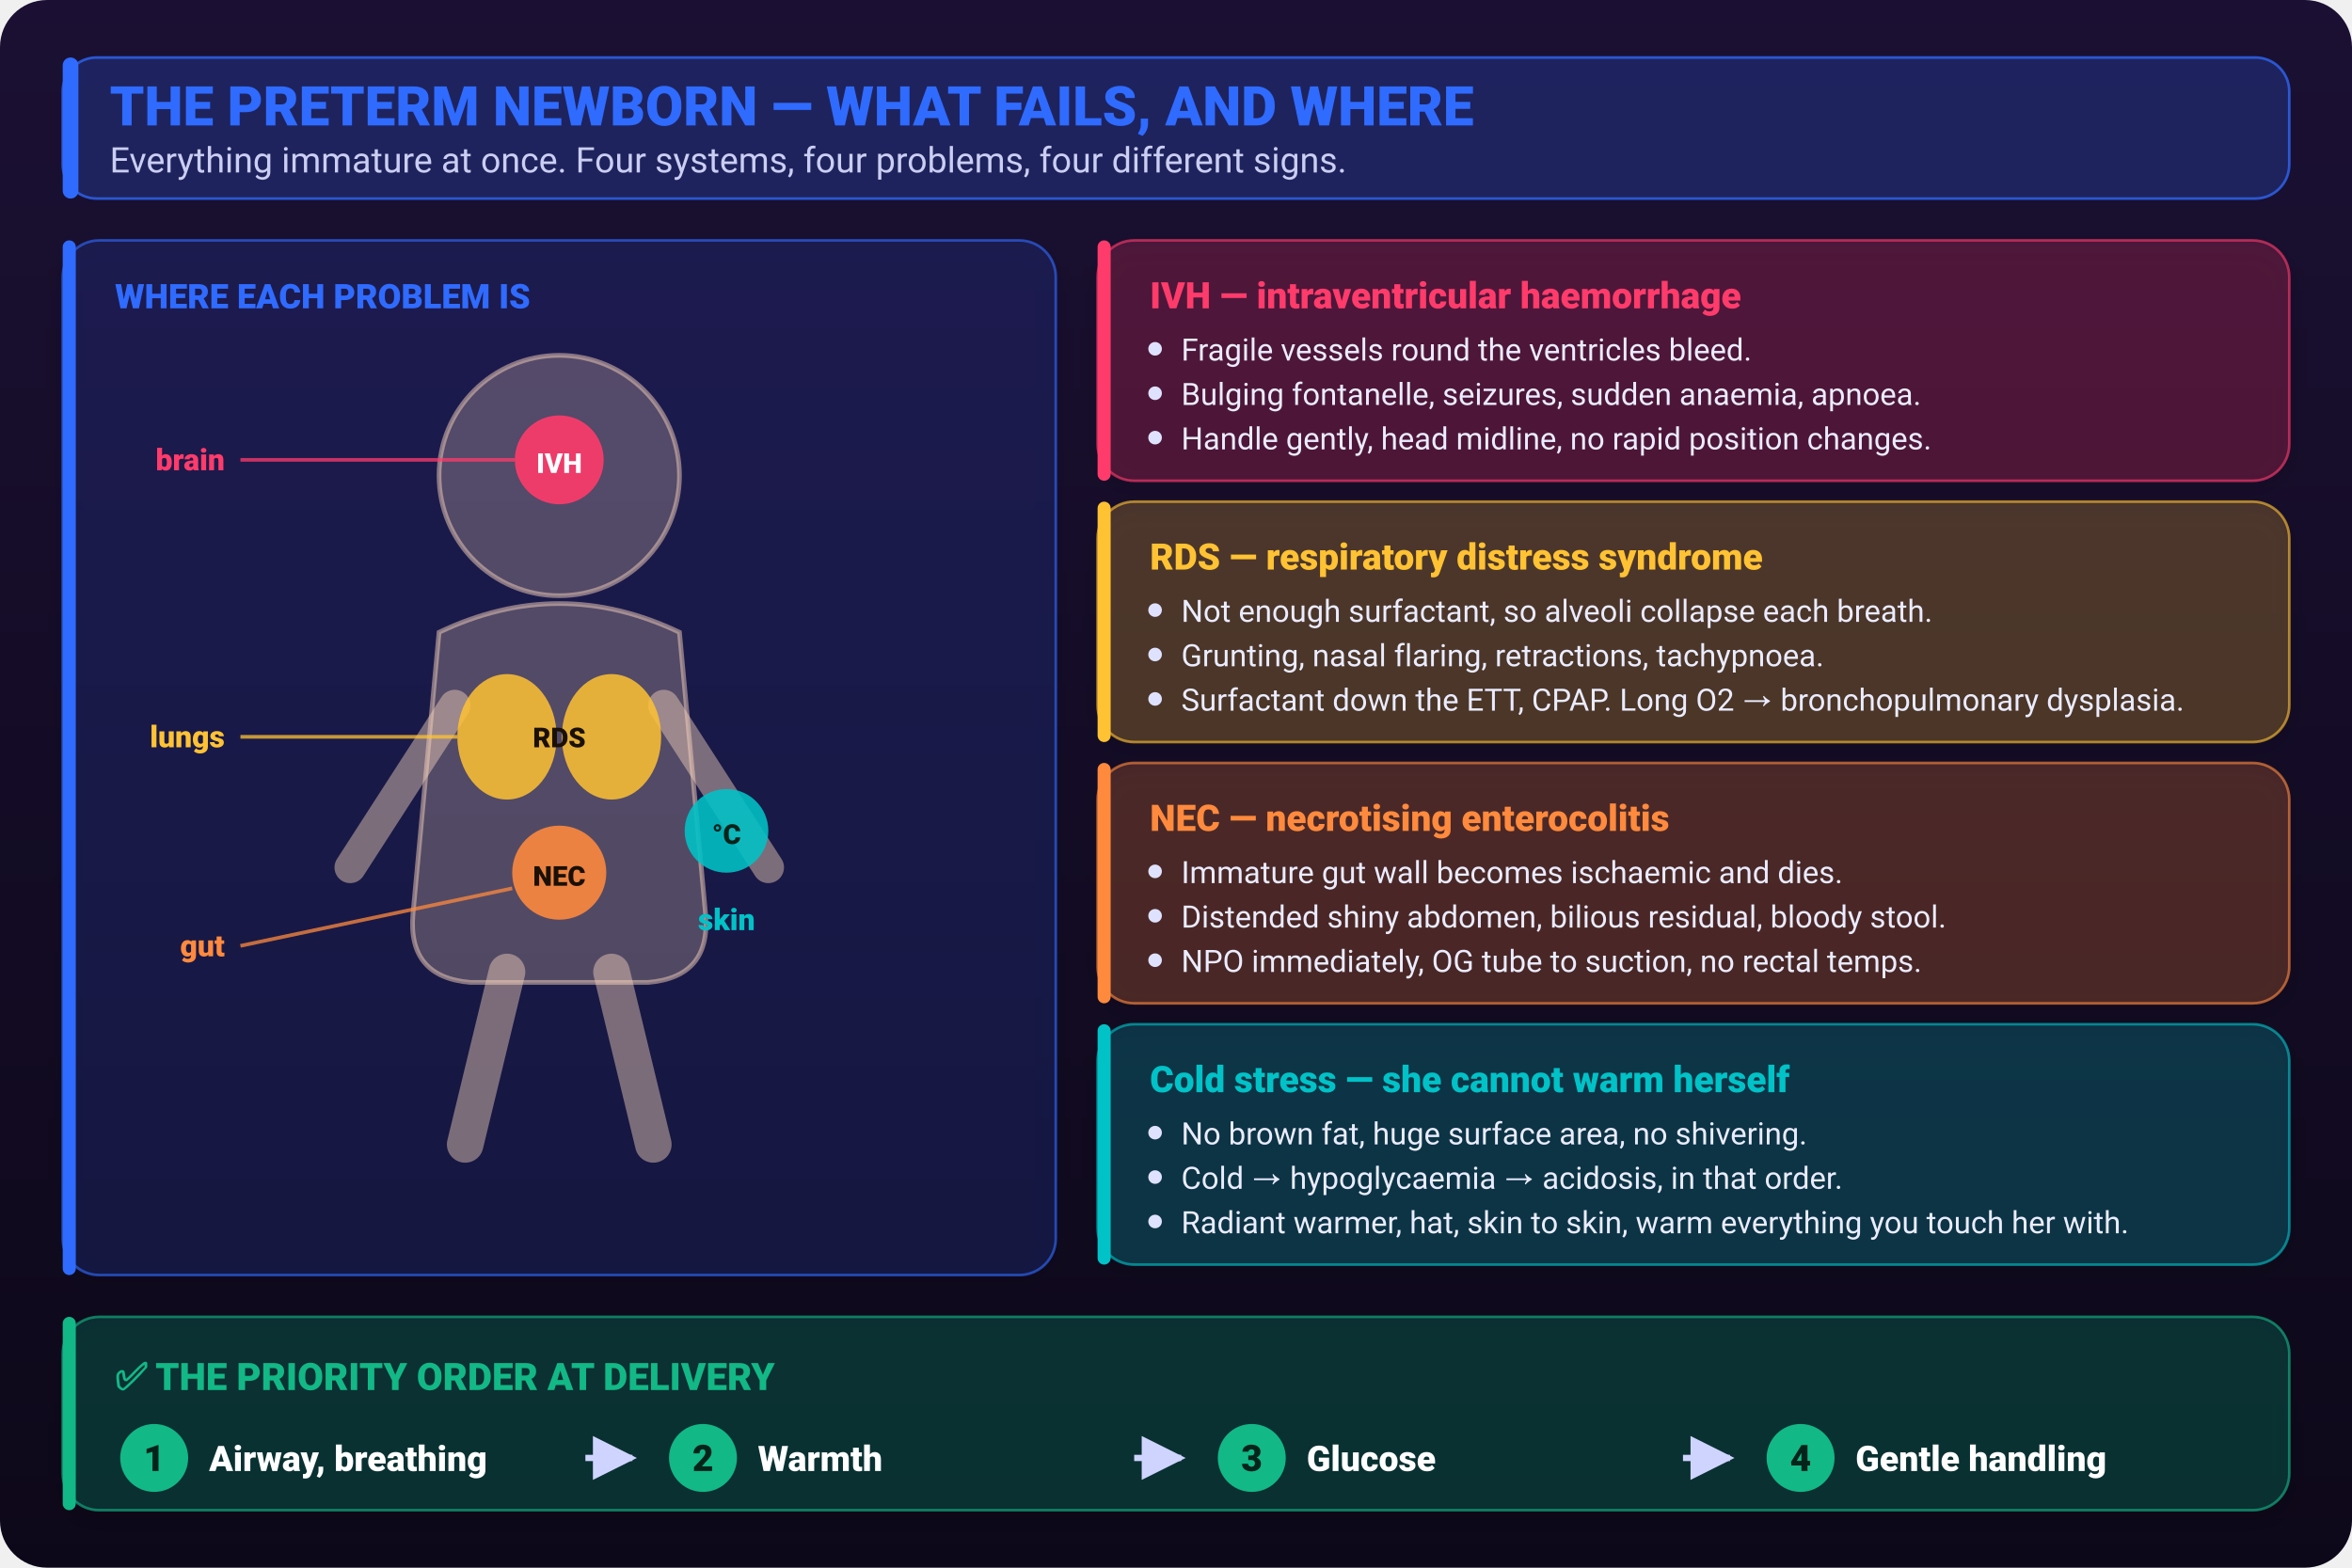
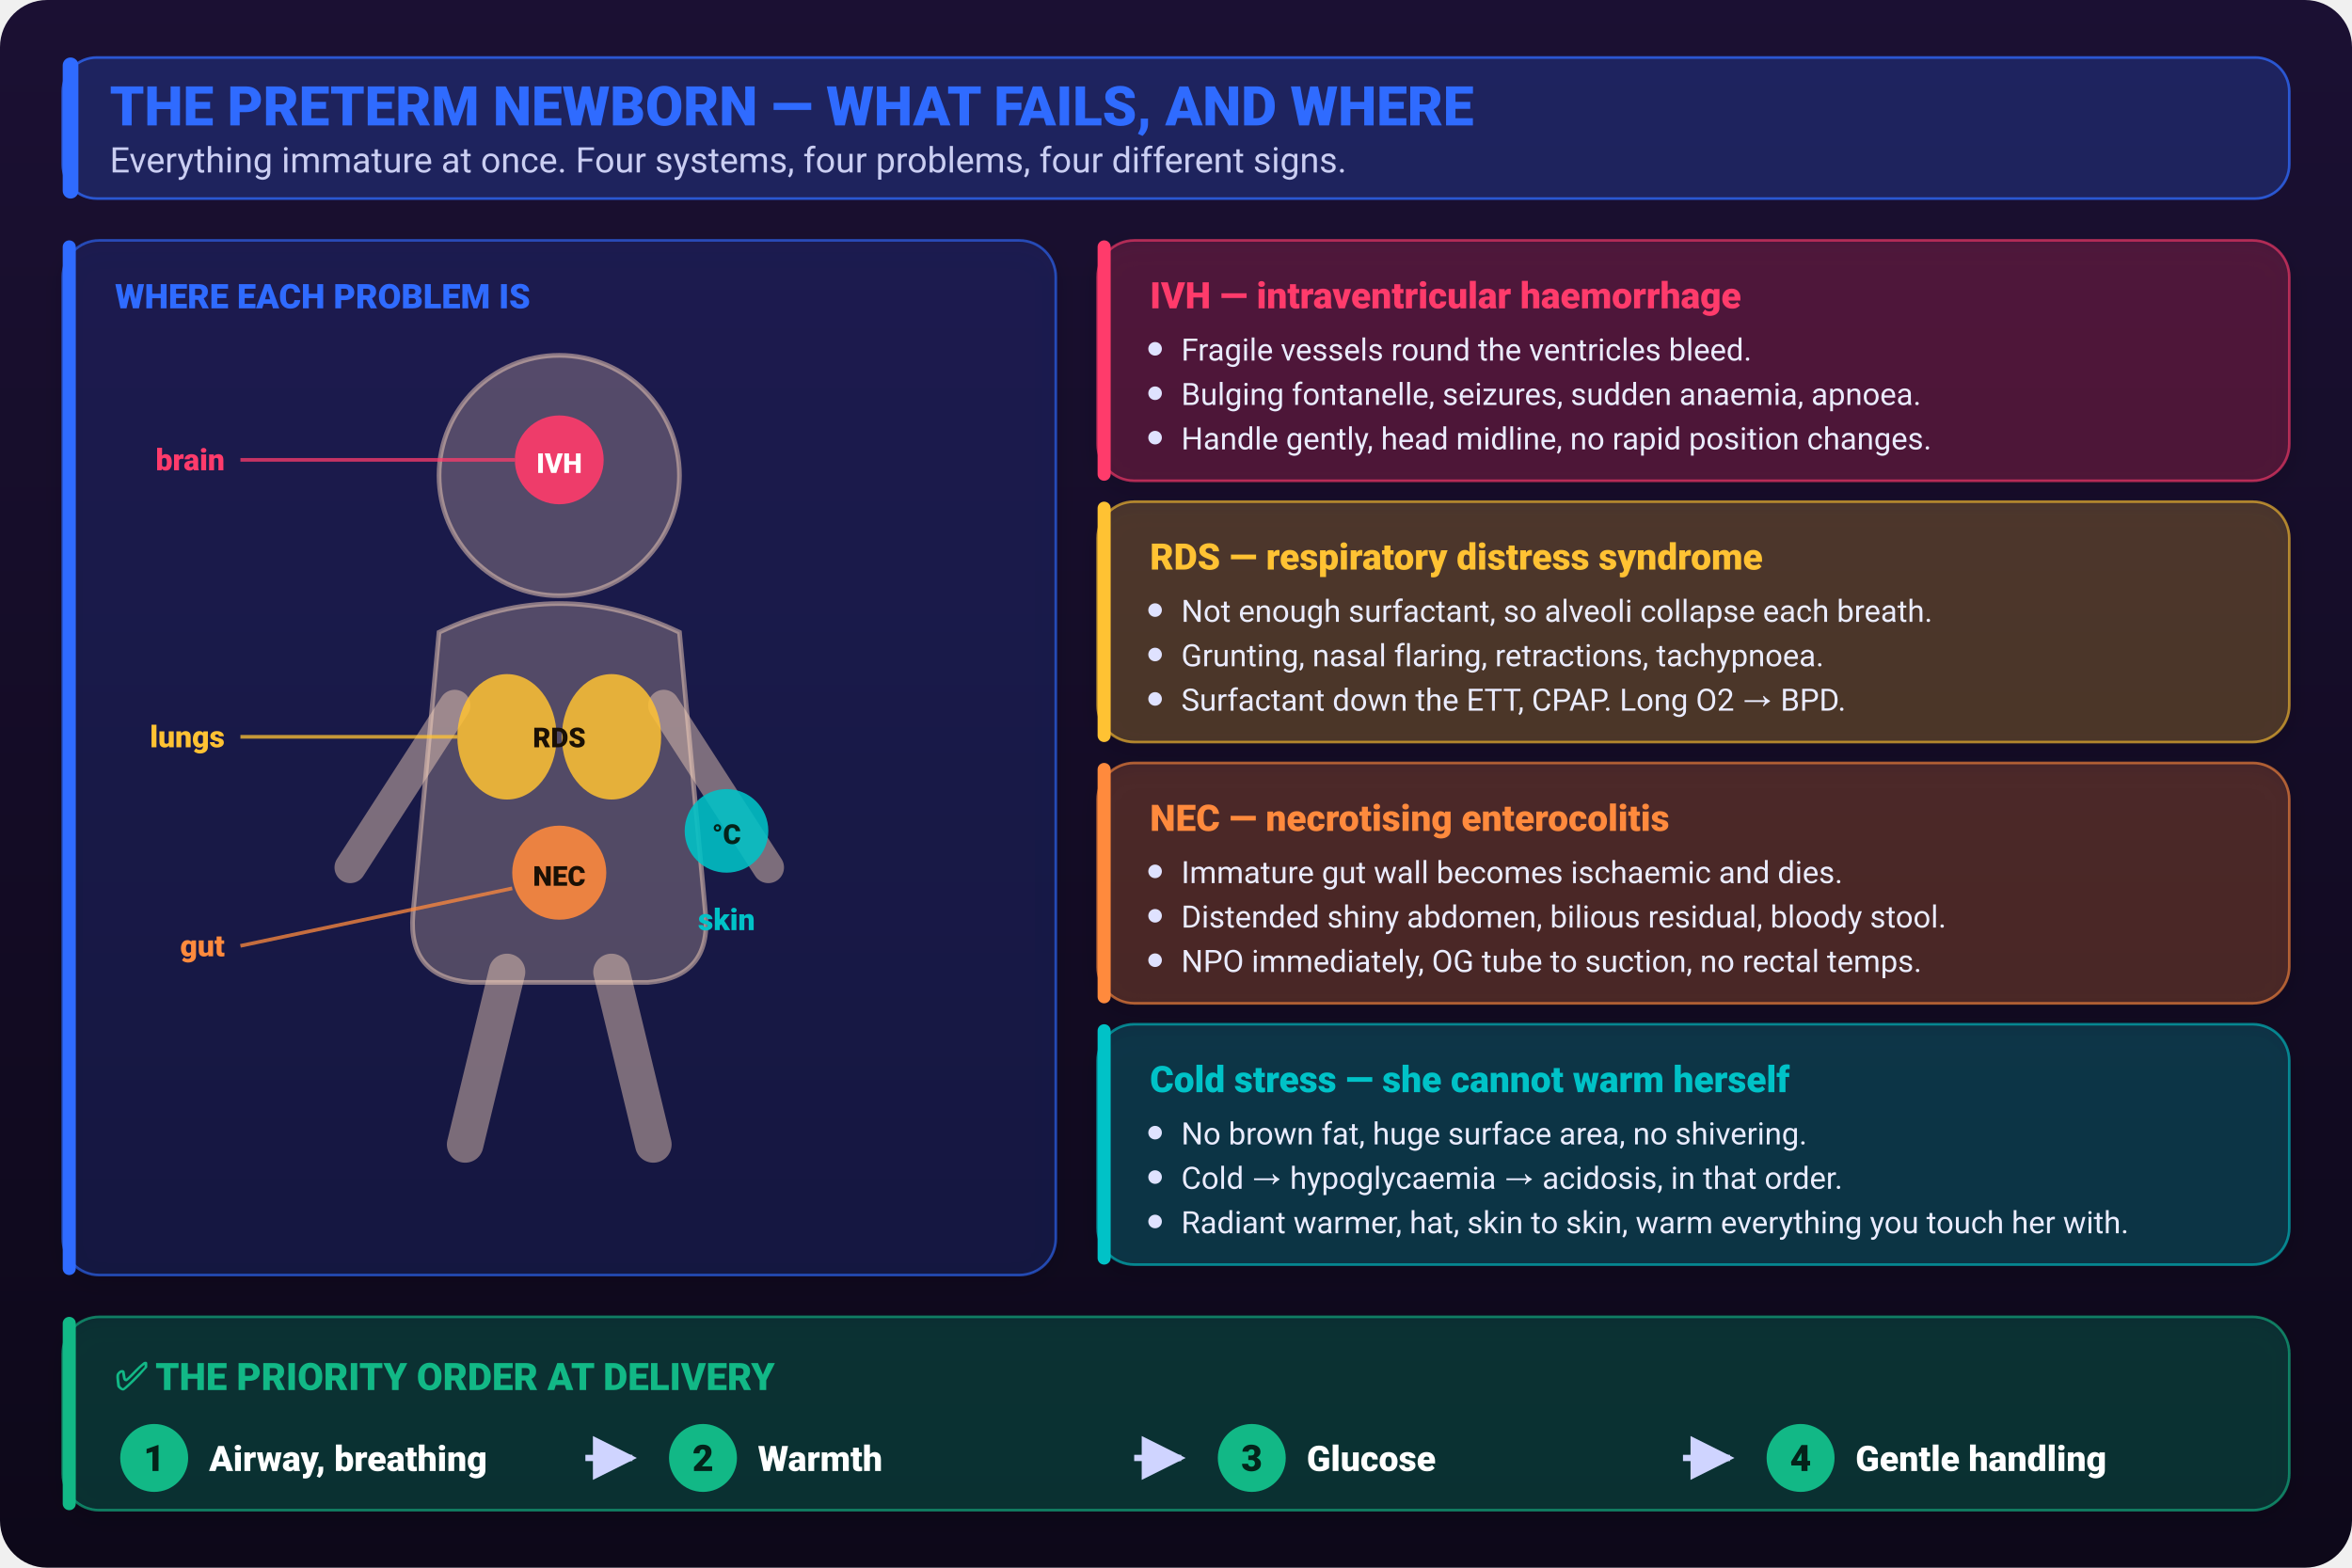
<svg xmlns="http://www.w3.org/2000/svg" viewBox="0 0 900 600" role="img" aria-labelledby="t d" style="display:block;width:100%;height:auto">
  <defs>
    <linearGradient id="bg" x1="0" y1="0" x2="0" y2="1">
      <stop offset="0" stop-color="#1b1033" />
      <stop offset="1" stop-color="#0d0819" />
    </linearGradient>
    <filter id="sh" x="-20%" y="-20%" width="140%" height="140%">
      <feDropShadow dx="0" dy="3" stdDeviation="4" flood-color="#000" flood-opacity=".45" />
    </filter>
    <marker id="ar" viewBox="0 0 10 10" refX="9" refY="5" markerWidth="7" markerHeight="7" orient="auto-start-reverse">
      <path d="M0 0 10 5 0 10z" fill="#cfd4ff" />
    </marker>
    <marker id="arR" viewBox="0 0 10 10" refX="9" refY="5" markerWidth="7" markerHeight="7" orient="auto-start-reverse">
      <path d="M0 0 10 5 0 10z" fill="#ff3b6b" />
    </marker>
  </defs>
  <rect width="900" height="600" rx="18" fill="url(#bg)" />
  <rect x="24" y="22" width="852" height="54" rx="13" fill="#2f6bff" fill-opacity=".22" stroke="#2f6bff" stroke-opacity=".75" />
  <rect x="24" y="22" width="6" height="54" rx="3" fill="#2f6bff" />
  <text x="42" y="48" font-family="system-ui,-apple-system,'Segoe UI',Roboto,Helvetica,Arial,sans-serif" font-size="21" font-weight="800" fill="#2f6bff">THE PRETERM NEWBORN — WHAT FAILS, AND WHERE</text>
  <text x="42" y="66" font-family="system-ui,-apple-system,'Segoe UI',Roboto,Helvetica,Arial,sans-serif" font-size="13.5" fill="#d9dcff" fill-opacity=".92">Everything immature at once. Four systems, four problems, four different signs.</text>
  <rect x="24" y="92" width="380" height="396" rx="14" fill="#2f6bff" fill-opacity=".13" stroke="#2f6bff" stroke-opacity=".62" filter="url(#sh)" />
  <rect x="24" y="92" width="5" height="396" rx="2.5" fill="#2f6bff" />
  <text x="44" y="118" font-family="system-ui,-apple-system,'Segoe UI',Roboto,Helvetica,Arial,sans-serif" font-size="13" font-weight="800" fill="#2f6bff" fill-opacity="1" text-anchor="start">WHERE EACH PROBLEM IS</text>
  <circle cx="214" cy="182" r="46" fill="#f6d3bd" fill-opacity=".26" stroke="#f6d3bd" stroke-opacity=".5" stroke-width="1.8" />
  <path d="M168 242 q46 -22 92 0 l10 108 q2 24 -22 26 l-68 0 q-24 -2 -22 -26z" fill="#f6d3bd" fill-opacity=".26" stroke="#f6d3bd" stroke-opacity=".5" stroke-width="1.8" />
  <path d="M174 270 l-40 62 M254 270 l40 62" stroke="#f6d3bd" stroke-opacity=".45" stroke-width="12" stroke-linecap="round" />
  <path d="M194 372 l-16 66 M234 372 l16 66" stroke="#f6d3bd" stroke-opacity=".45" stroke-width="14" stroke-linecap="round" />
  <circle cx="214" cy="176" r="17" fill="#ff3b6b" fill-opacity=".9" />
  <text x="214" y="181" font-family="system-ui,-apple-system,'Segoe UI',Roboto,Helvetica,Arial,sans-serif" font-size="10.5" font-weight="900" fill="#fff" fill-opacity="1" text-anchor="middle">IVH</text>
  <ellipse cx="194" cy="282" rx="19" ry="24" fill="#ffc233" fill-opacity=".85" />
  <ellipse cx="234" cy="282" rx="19" ry="24" fill="#ffc233" fill-opacity=".85" />
  <text x="214" y="286" font-family="system-ui,-apple-system,'Segoe UI',Roboto,Helvetica,Arial,sans-serif" font-size="10.5" font-weight="900" fill="#1a1005" fill-opacity="1" text-anchor="middle">RDS</text>
  <circle cx="214" cy="334" r="18" fill="#ff8a3d" fill-opacity=".88" />
  <text x="214" y="339" font-family="system-ui,-apple-system,'Segoe UI',Roboto,Helvetica,Arial,sans-serif" font-size="10.5" font-weight="900" fill="#1a1005" fill-opacity="1" text-anchor="middle">NEC</text>
  <circle cx="278" cy="318" r="16" fill="#00c2c7" fill-opacity=".88" />
  <text x="278" y="323" font-family="system-ui,-apple-system,'Segoe UI',Roboto,Helvetica,Arial,sans-serif" font-size="10.5" font-weight="900" fill="#04231a" fill-opacity="1" text-anchor="middle">°C</text>
  <path d="M197 176 L92 176" stroke="#ff3b6b" stroke-opacity=".75" stroke-width="1.4" />
  <text x="86" y="180" font-family="system-ui,-apple-system,'Segoe UI',Roboto,Helvetica,Arial,sans-serif" font-size="11.5" font-weight="800" fill="#ff3b6b" fill-opacity="1" text-anchor="end">brain</text>
  <path d="M175 282 L92 282" stroke="#ffc233" stroke-opacity=".75" stroke-width="1.4" />
  <text x="86" y="286" font-family="system-ui,-apple-system,'Segoe UI',Roboto,Helvetica,Arial,sans-serif" font-size="11.5" font-weight="800" fill="#ffc233" fill-opacity="1" text-anchor="end">lungs</text>
  <path d="M196 340 L92 362" stroke="#ff8a3d" stroke-opacity=".75" stroke-width="1.4" />
  <text x="86" y="366" font-family="system-ui,-apple-system,'Segoe UI',Roboto,Helvetica,Arial,sans-serif" font-size="11.5" font-weight="800" fill="#ff8a3d" fill-opacity="1" text-anchor="end">gut</text>
  <text x="278" y="356" font-family="system-ui,-apple-system,'Segoe UI',Roboto,Helvetica,Arial,sans-serif" font-size="11.5" font-weight="800" fill="#00c2c7" fill-opacity="1" text-anchor="middle">skin</text>
  <rect x="420" y="92" width="456" height="92" rx="14" fill="#ff3b6b" fill-opacity=".20" stroke="#ff3b6b" stroke-opacity=".62" filter="url(#sh)" />
  <rect x="420" y="92" width="5" height="92" rx="2.5" fill="#ff3b6b" />
  <text x="440" y="118" font-family="system-ui,-apple-system,'Segoe UI',Roboto,Helvetica,Arial,sans-serif" font-size="14" font-weight="800" fill="#ff3b6b" fill-opacity="1" text-anchor="start">IVH — intraventricular haemorrhage</text>
  <circle cx="442" cy="133.5" r="2.6" fill="#dfe2ff" />
  <text x="452" y="138" font-family="system-ui,-apple-system,'Segoe UI',Roboto,Helvetica,Arial,sans-serif" font-size="11.8" font-weight="400" fill="#eaecff" fill-opacity="1" text-anchor="start">Fragile vessels round the ventricles bleed.</text>
  <circle cx="442" cy="150.5" r="2.6" fill="#dfe2ff" />
  <text x="452" y="155" font-family="system-ui,-apple-system,'Segoe UI',Roboto,Helvetica,Arial,sans-serif" font-size="11.8" font-weight="400" fill="#eaecff" fill-opacity="1" text-anchor="start">Bulging fontanelle, seizures, sudden anaemia, apnoea.</text>
  <circle cx="442" cy="167.5" r="2.6" fill="#dfe2ff" />
  <text x="452" y="172" font-family="system-ui,-apple-system,'Segoe UI',Roboto,Helvetica,Arial,sans-serif" font-size="11.8" font-weight="400" fill="#eaecff" fill-opacity="1" text-anchor="start">Handle gently, head midline, no rapid position changes.</text>
  <rect x="420" y="192" width="456" height="92" rx="14" fill="#ffc233" fill-opacity=".20" stroke="#ffc233" stroke-opacity=".62" filter="url(#sh)" />
  <rect x="420" y="192" width="5" height="92" rx="2.5" fill="#ffc233" />
  <text x="440" y="218" font-family="system-ui,-apple-system,'Segoe UI',Roboto,Helvetica,Arial,sans-serif" font-size="14" font-weight="800" fill="#ffc233" fill-opacity="1" text-anchor="start">RDS — respiratory distress syndrome</text>
  <circle cx="442" cy="233.5" r="2.6" fill="#dfe2ff" />
  <text x="452" y="238" font-family="system-ui,-apple-system,'Segoe UI',Roboto,Helvetica,Arial,sans-serif" font-size="11.8" font-weight="400" fill="#eaecff" fill-opacity="1" text-anchor="start">Not enough surfactant, so alveoli collapse each breath.</text>
  <circle cx="442" cy="250.5" r="2.6" fill="#dfe2ff" />
  <text x="452" y="255" font-family="system-ui,-apple-system,'Segoe UI',Roboto,Helvetica,Arial,sans-serif" font-size="11.8" font-weight="400" fill="#eaecff" fill-opacity="1" text-anchor="start">Grunting, nasal flaring, retractions, tachypnoea.</text>
  <circle cx="442" cy="267.5" r="2.6" fill="#dfe2ff" />
-   <text x="452" y="272" font-family="system-ui,-apple-system,'Segoe UI',Roboto,Helvetica,Arial,sans-serif" font-size="11.8" font-weight="400" fill="#eaecff" fill-opacity="1" text-anchor="start">Surfactant down the ETT, CPAP. Long O2 → bronchopulmonary dysplasia.</text>
+   <text x="452" y="272" font-family="system-ui,-apple-system,'Segoe UI',Roboto,Helvetica,Arial,sans-serif" font-size="11.8" font-weight="400" fill="#eaecff" fill-opacity="1" text-anchor="start">Surfactant down the ETT, CPAP. Long O2 → BPD.</text>
  <rect x="420" y="292" width="456" height="92" rx="14" fill="#ff8a3d" fill-opacity=".20" stroke="#ff8a3d" stroke-opacity=".62" filter="url(#sh)" />
  <rect x="420" y="292" width="5" height="92" rx="2.5" fill="#ff8a3d" />
  <text x="440" y="318" font-family="system-ui,-apple-system,'Segoe UI',Roboto,Helvetica,Arial,sans-serif" font-size="14" font-weight="800" fill="#ff8a3d" fill-opacity="1" text-anchor="start">NEC — necrotising enterocolitis</text>
  <circle cx="442" cy="333.5" r="2.6" fill="#dfe2ff" />
  <text x="452" y="338" font-family="system-ui,-apple-system,'Segoe UI',Roboto,Helvetica,Arial,sans-serif" font-size="11.8" font-weight="400" fill="#eaecff" fill-opacity="1" text-anchor="start">Immature gut wall becomes ischaemic and dies.</text>
  <circle cx="442" cy="350.5" r="2.6" fill="#dfe2ff" />
  <text x="452" y="355" font-family="system-ui,-apple-system,'Segoe UI',Roboto,Helvetica,Arial,sans-serif" font-size="11.8" font-weight="400" fill="#eaecff" fill-opacity="1" text-anchor="start">Distended shiny abdomen, bilious residual, bloody stool.</text>
  <circle cx="442" cy="367.5" r="2.6" fill="#dfe2ff" />
  <text x="452" y="372" font-family="system-ui,-apple-system,'Segoe UI',Roboto,Helvetica,Arial,sans-serif" font-size="11.8" font-weight="400" fill="#eaecff" fill-opacity="1" text-anchor="start">NPO immediately, OG tube to suction, no rectal temps.</text>
  <rect x="420" y="392" width="456" height="92" rx="14" fill="#00c2c7" fill-opacity=".20" stroke="#00c2c7" stroke-opacity=".62" filter="url(#sh)" />
  <rect x="420" y="392" width="5" height="92" rx="2.5" fill="#00c2c7" />
  <text x="440" y="418" font-family="system-ui,-apple-system,'Segoe UI',Roboto,Helvetica,Arial,sans-serif" font-size="14" font-weight="800" fill="#00c2c7" fill-opacity="1" text-anchor="start">Cold stress — she cannot warm herself</text>
  <circle cx="442" cy="433.5" r="2.6" fill="#dfe2ff" />
  <text x="452" y="438" font-family="system-ui,-apple-system,'Segoe UI',Roboto,Helvetica,Arial,sans-serif" font-size="11.8" font-weight="400" fill="#eaecff" fill-opacity="1" text-anchor="start">No brown fat, huge surface area, no shivering.</text>
  <circle cx="442" cy="450.5" r="2.6" fill="#dfe2ff" />
  <text x="452" y="455" font-family="system-ui,-apple-system,'Segoe UI',Roboto,Helvetica,Arial,sans-serif" font-size="11.8" font-weight="400" fill="#eaecff" fill-opacity="1" text-anchor="start">Cold → hypoglycaemia → acidosis, in that order.</text>
  <circle cx="442" cy="467.5" r="2.6" fill="#dfe2ff" />
  <text x="452" y="472" font-family="system-ui,-apple-system,'Segoe UI',Roboto,Helvetica,Arial,sans-serif" font-size="11.8" font-weight="400" fill="#eaecff" fill-opacity="1" text-anchor="start">Radiant warmer, hat, skin to skin, warm everything you touch her with.</text>
  <rect x="24" y="504" width="852" height="74" rx="14" fill="#12b886" fill-opacity=".20" stroke="#12b886" stroke-opacity=".62" filter="url(#sh)" />
  <rect x="24" y="504" width="5" height="74" rx="2.5" fill="#12b886" />
  <text x="44" y="532" font-family="system-ui,-apple-system,'Segoe UI',Roboto,Helvetica,Arial,sans-serif" font-size="14.5" font-weight="800" fill="#12b886" fill-opacity="1" text-anchor="start">✅ THE PRIORITY ORDER AT DELIVERY</text>
  <circle cx="59" cy="558" r="13" fill="#12b886" />
  <text x="59" y="563" font-family="system-ui,-apple-system,'Segoe UI',Roboto,Helvetica,Arial,sans-serif" font-size="14" font-weight="900" fill="#04231a" fill-opacity="1" text-anchor="middle">1</text>
  <text x="80" y="563" font-family="system-ui,-apple-system,'Segoe UI',Roboto,Helvetica,Arial,sans-serif" font-size="13.5" font-weight="800" fill="#fff" fill-opacity="1" text-anchor="start">Airway, breathing</text>
  <path d="M224 558 L242 558" stroke="#cfd4ff" stroke-width="2.4" fill="none" marker-end="url(#ar)" />
  <circle cx="269" cy="558" r="13" fill="#12b886" />
  <text x="269" y="563" font-family="system-ui,-apple-system,'Segoe UI',Roboto,Helvetica,Arial,sans-serif" font-size="14" font-weight="900" fill="#04231a" fill-opacity="1" text-anchor="middle">2</text>
  <text x="290" y="563" font-family="system-ui,-apple-system,'Segoe UI',Roboto,Helvetica,Arial,sans-serif" font-size="13.5" font-weight="800" fill="#fff" fill-opacity="1" text-anchor="start">Warmth</text>
  <path d="M434 558 L452 558" stroke="#cfd4ff" stroke-width="2.4" fill="none" marker-end="url(#ar)" />
  <circle cx="479" cy="558" r="13" fill="#12b886" />
  <text x="479" y="563" font-family="system-ui,-apple-system,'Segoe UI',Roboto,Helvetica,Arial,sans-serif" font-size="14" font-weight="900" fill="#04231a" fill-opacity="1" text-anchor="middle">3</text>
  <text x="500" y="563" font-family="system-ui,-apple-system,'Segoe UI',Roboto,Helvetica,Arial,sans-serif" font-size="13.5" font-weight="800" fill="#fff" fill-opacity="1" text-anchor="start">Glucose</text>
  <path d="M644 558 L662 558" stroke="#cfd4ff" stroke-width="2.4" fill="none" marker-end="url(#ar)" />
  <circle cx="689" cy="558" r="13" fill="#12b886" />
  <text x="689" y="563" font-family="system-ui,-apple-system,'Segoe UI',Roboto,Helvetica,Arial,sans-serif" font-size="14" font-weight="900" fill="#04231a" fill-opacity="1" text-anchor="middle">4</text>
  <text x="710" y="563" font-family="system-ui,-apple-system,'Segoe UI',Roboto,Helvetica,Arial,sans-serif" font-size="13.5" font-weight="800" fill="#fff" fill-opacity="1" text-anchor="start">Gentle handling</text>
</svg>
